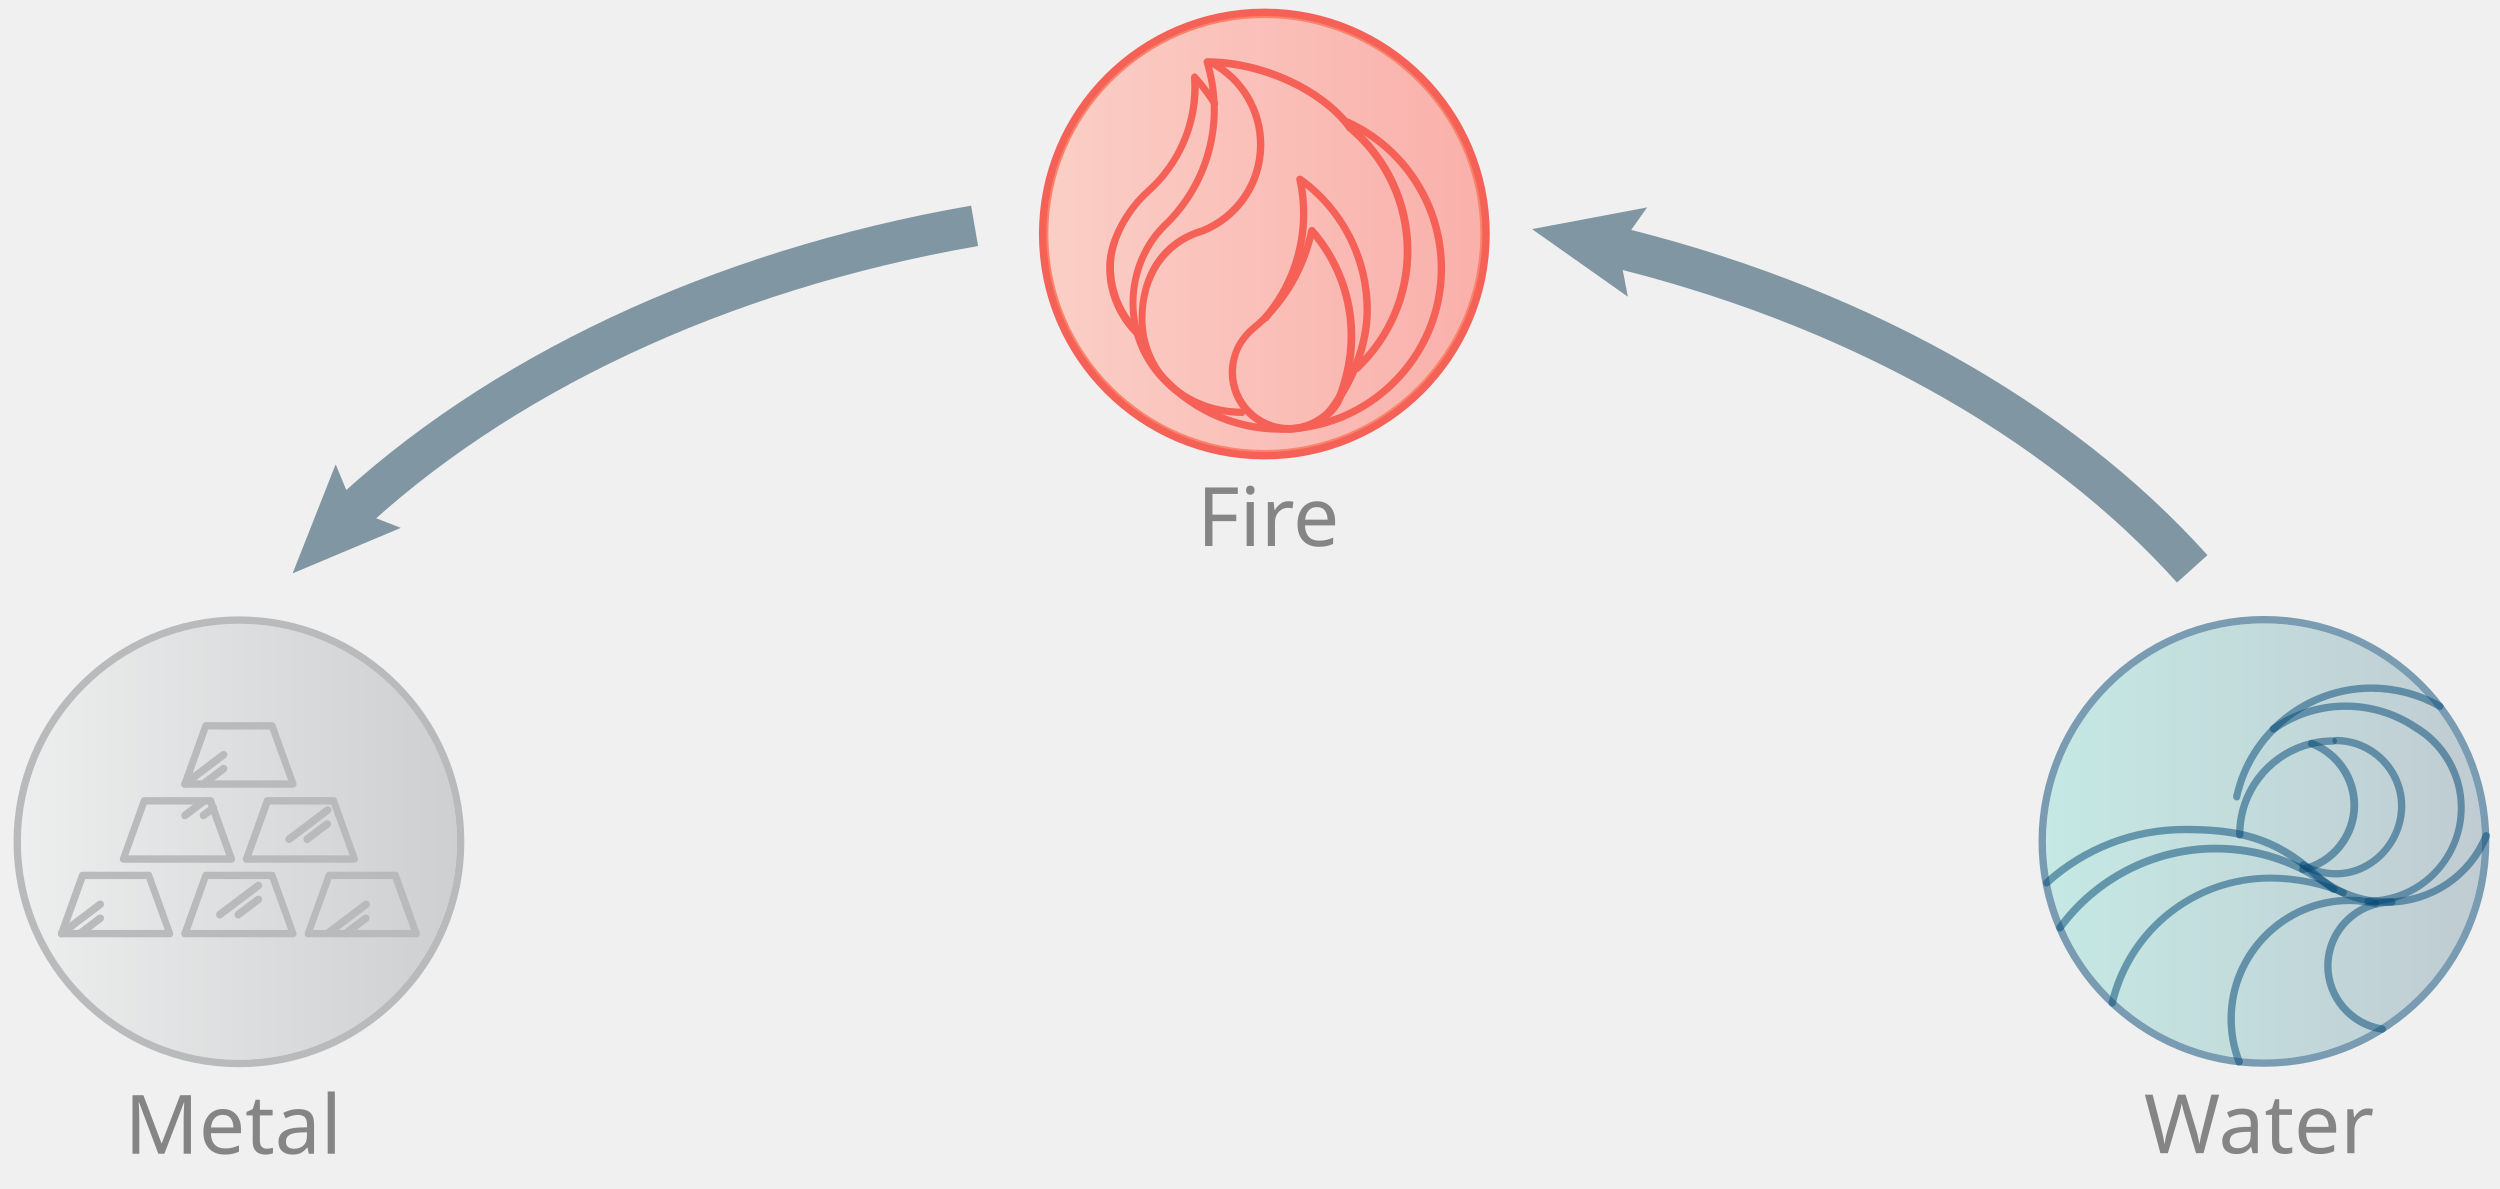
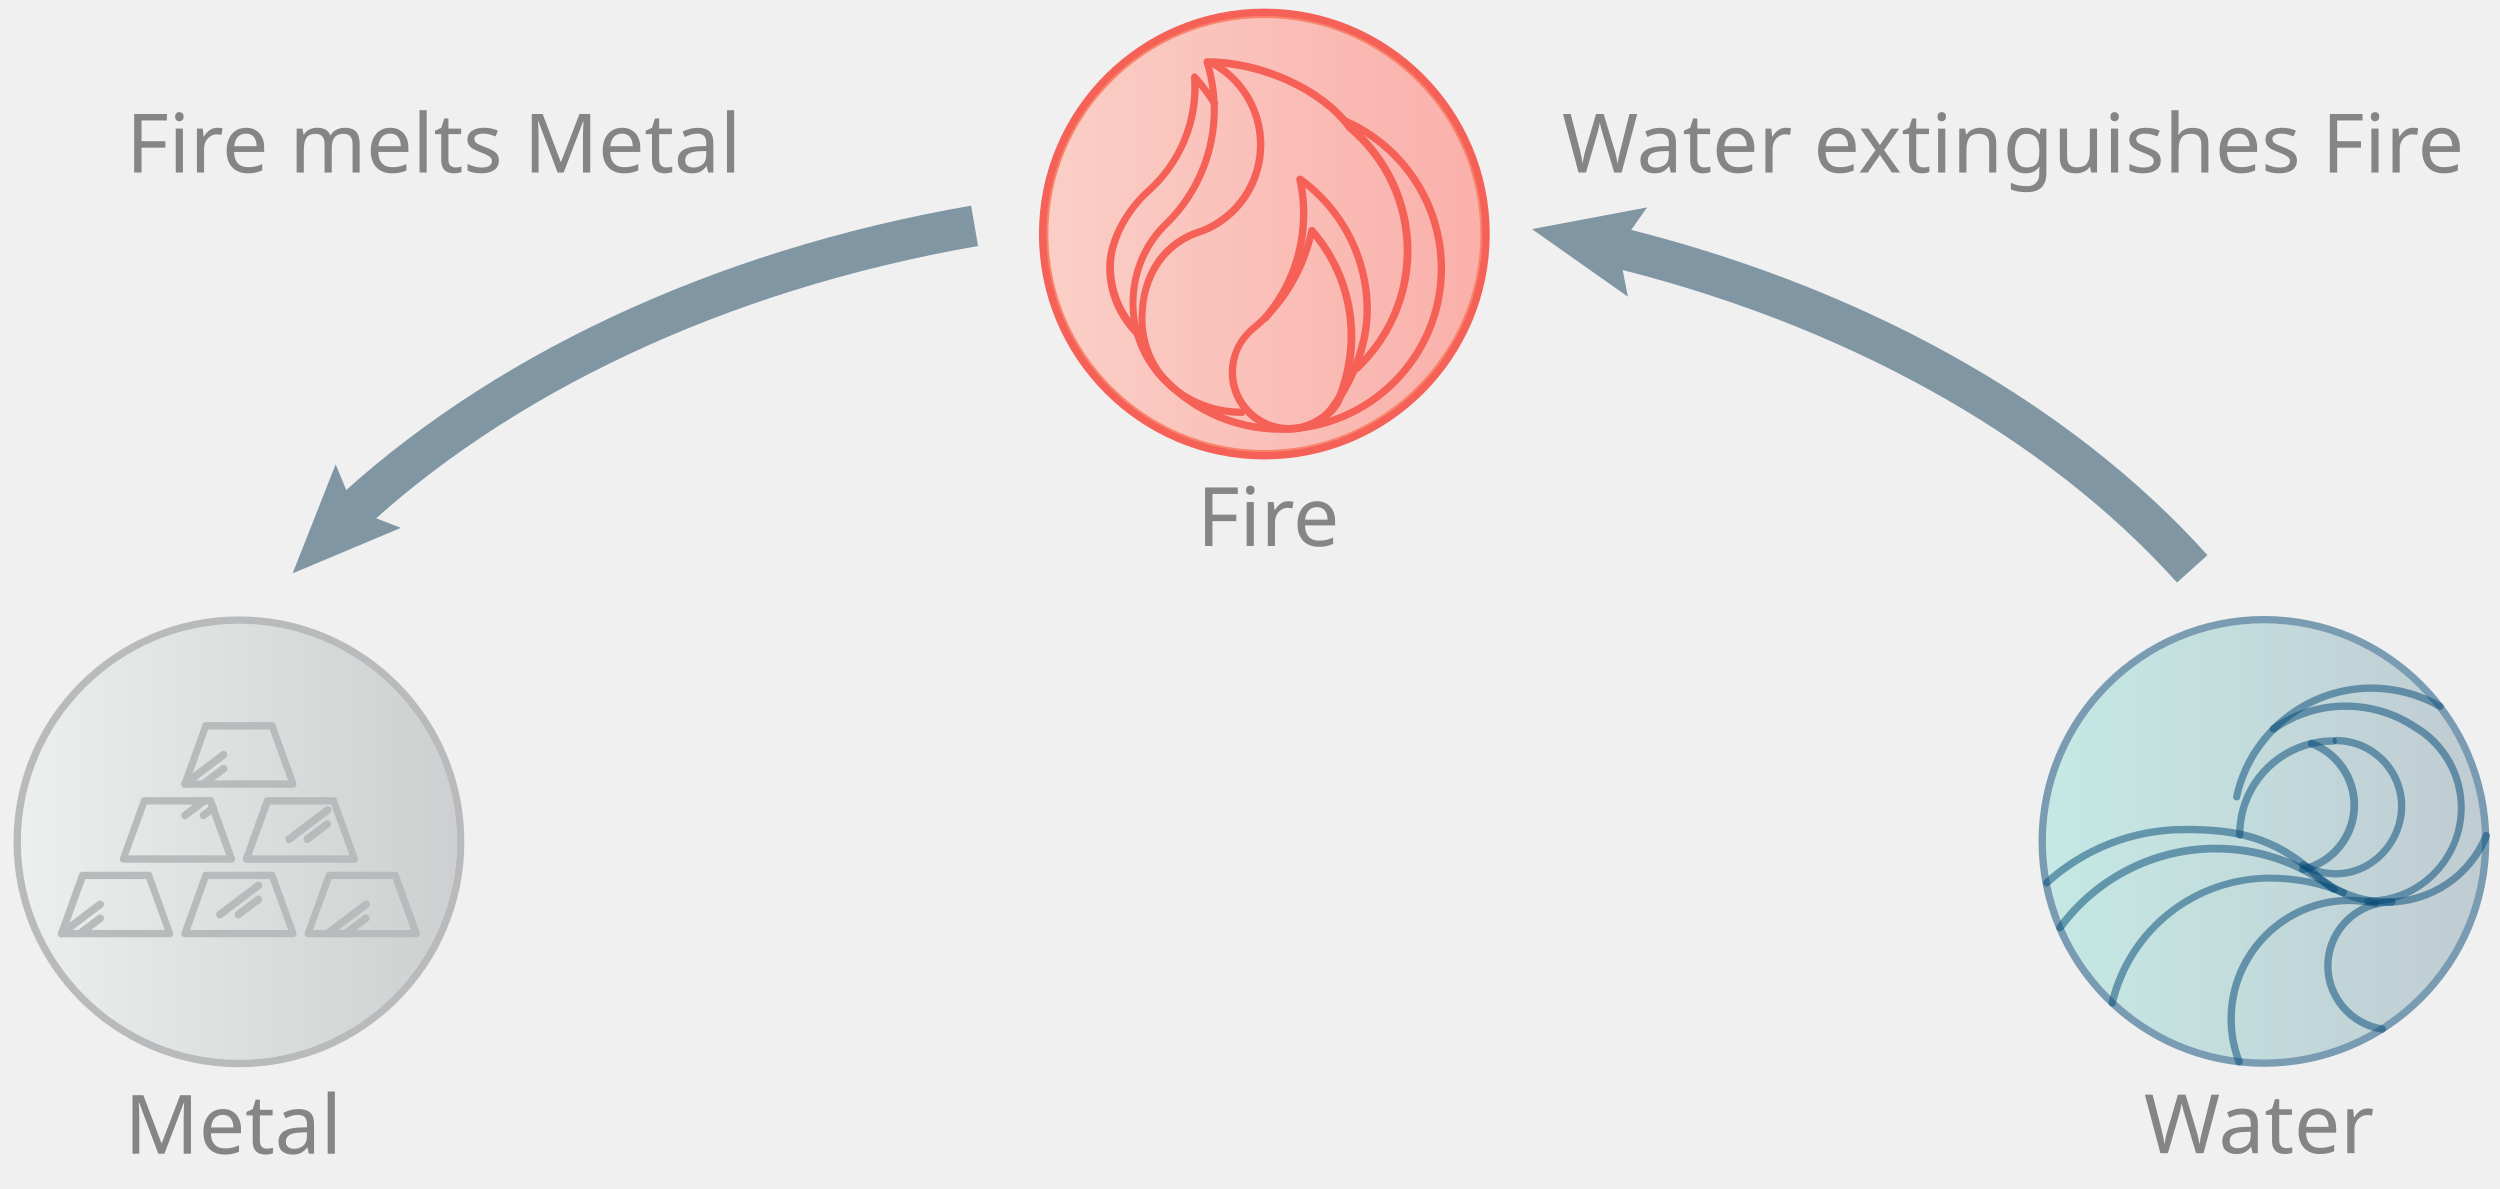
- <svg xmlns="http://www.w3.org/2000/svg" version="1.1" id="Layer_1" x="0px" y="0px" viewBox="0 0 610 290" enable-background="new 0 0 610 290" xml:space="preserve">
+ <svg xmlns="http://www.w3.org/2000/svg" version="1.1" id="Layer_1" x="0px" y="0px" viewBox="0 0 610 290" style="enable-background:new 0 0 610 290;" xml:space="preserve">
+   <style type="text/css">
+ 	.st0{fill:url(#SVGID_1_);}
+ 	.st1{fill:#B8BABC;}
+ 	.st2{fill:#858585;}
+ 	.st3{font-family:'AvantGarde-Book';}
+ 	.st4{font-size:20px;}
+ 	.st5{fill:#FFFFFF;stroke:#F9846B;stroke-miterlimit:10;}
+ 	.st6{opacity:0.5;fill:url(#SVGID_2_);stroke:#F9846B;stroke-miterlimit:10;enable-background:new    ;}
+ 	.st7{fill:#F56157;}
+ 	.st8{fill:none;stroke:#8096A3;stroke-width:10;stroke-miterlimit:10;}
+ 	.st9{fill:#8096A3;}
+ 	.st10{fill:#FFFFFF;}
+ 	.st11{opacity:0.5;fill:url(#SVGID_3_);enable-background:new    ;}
+ 	.st12{opacity:0.5;fill:#014776;enable-background:new    ;}
+ </style>
  <g>
    <g>
      <g>
-         <linearGradient id="SVGID_1_" gradientUnits="userSpaceOnUse" x1="5.106" y1="205.433" x2="111.5" y2="205.433">
+         <linearGradient id="SVGID_1_" gradientUnits="userSpaceOnUse" x1="5.1" y1="86.6" x2="111.5" y2="86.6" gradientTransform="matrix(1 0 0 -1 0 292)">
          <stop offset="0" style="stop-color:#EDEEEE" />
          <stop offset="1" style="stop-color:#CDCFD0" />
        </linearGradient>
-         <path fill="url(#SVGID_1_)" d="M58.3,152.2c-29.3,0-53.2,23.9-53.2,53.2c0,29.3,23.9,53.2,53.2,53.2s53.2-23.9,53.2-53.2     C111.5,176.1,87.6,152.2,58.3,152.2z" />
+         <path class="st0" d="M58.3,152.2c-29.3,0-53.2,23.9-53.2,53.2s23.9,53.2,53.2,53.2s53.2-23.9,53.2-53.2S87.6,152.2,58.3,152.2z" />
        <g>
-           <path fill="#B8BABC" d="M58.3,260.4c-30.3,0-55-24.7-55-55c0-30.3,24.7-55,55-55s55,24.7,55,55      C113.3,235.8,88.6,260.4,58.3,260.4z M58.3,152.2c-29.3,0-53.2,23.9-53.2,53.2c0,29.3,23.9,53.2,53.2,53.2s53.2-23.9,53.2-53.2      C111.5,176.1,87.6,152.2,58.3,152.2z" />
-           <path fill="#B8BABC" d="M71.5,192.2H45.1c-0.3,0-0.6-0.1-0.7-0.4c-0.2-0.2-0.2-0.5-0.1-0.8l5.1-14.2c0.1-0.4,0.5-0.6,0.8-0.6      h16.2c0.4,0,0.7,0.2,0.8,0.6l5.1,14.2c0.1,0.3,0.1,0.6-0.1,0.8C72.1,192.1,71.8,192.2,71.5,192.2z M46.4,190.4h23.9l-4.5-12.4      H50.8L46.4,190.4z" />
+           <path class="st1" d="M58.3,260.4c-30.3,0-55-24.7-55-55s24.7-55,55-55s55,24.7,55,55C113.3,235.8,88.6,260.4,58.3,260.4z       M58.3,152.2c-29.3,0-53.2,23.9-53.2,53.2s23.9,53.2,53.2,53.2s53.2-23.9,53.2-53.2S87.6,152.2,58.3,152.2z" />
+           <path class="st1" d="M71.5,192.2H45.1c-0.3,0-0.6-0.1-0.7-0.4c-0.2-0.2-0.2-0.5-0.1-0.8l5.1-14.2c0.1-0.4,0.5-0.6,0.8-0.6h16.2      c0.4,0,0.7,0.2,0.8,0.6l5.1,14.2c0.1,0.3,0.1,0.6-0.1,0.8C72.1,192.1,71.8,192.2,71.5,192.2z M46.4,190.4h23.9L65.8,178h-15      L46.4,190.4z" />
          <g>
-             <path fill="#B8BABC" d="M86.5,210.5H60.1c-0.3,0-0.6-0.1-0.7-0.4c-0.2-0.2-0.2-0.5-0.1-0.8l5.1-14.2c0.1-0.4,0.5-0.6,0.8-0.6       h16.2c0.4,0,0.7,0.2,0.8,0.6l5.1,14.2c0.1,0.3,0.1,0.6-0.1,0.8C87.1,210.3,86.8,210.5,86.5,210.5z M61.4,208.7h23.9l-4.5-12.4       H65.9L61.4,208.7z" />
-             <path fill="#B8BABC" d="M56.5,210.5H30.1c-0.3,0-0.6-0.1-0.7-0.4c-0.2-0.2-0.2-0.5-0.1-0.8l5.1-14.2c0.1-0.4,0.5-0.6,0.8-0.6       h16.2c0.4,0,0.7,0.2,0.8,0.6l5.1,14.2c0.1,0.3,0.1,0.6-0.1,0.8C57.1,210.3,56.8,210.5,56.5,210.5z M31.3,208.7h23.9l-4.5-12.4       H35.8L31.3,208.7z" />
+             <path class="st1" d="M86.5,210.5H60.1c-0.3,0-0.6-0.1-0.7-0.4c-0.2-0.2-0.2-0.5-0.1-0.8l5.1-14.2c0.1-0.4,0.5-0.6,0.8-0.6h16.2       c0.4,0,0.7,0.2,0.8,0.6l5.1,14.2c0.1,0.3,0.1,0.6-0.1,0.8C87.1,210.3,86.8,210.5,86.5,210.5z M61.4,208.7h23.9l-4.5-12.4H65.9       L61.4,208.7z" />
+             <path class="st1" d="M56.5,210.5H30.1c-0.3,0-0.6-0.1-0.7-0.4c-0.2-0.2-0.2-0.5-0.1-0.8l5.1-14.2c0.1-0.4,0.5-0.6,0.8-0.6h16.2       c0.4,0,0.7,0.2,0.8,0.6l5.1,14.2c0.1,0.3,0.1,0.6-0.1,0.8C57.1,210.3,56.8,210.5,56.5,210.5z M31.3,208.7h23.9l-4.5-12.4H35.8       L31.3,208.7z" />
          </g>
          <g>
-             <path fill="#B8BABC" d="M101.6,228.7H75.2c-0.3,0-0.6-0.1-0.7-0.4c-0.2-0.2-0.2-0.5-0.1-0.8l5.1-14.2c0.1-0.4,0.5-0.6,0.8-0.6       h16.2c0.4,0,0.7,0.2,0.8,0.6l5.1,14.2c0.1,0.3,0.1,0.6-0.1,0.8C102.2,228.6,101.9,228.7,101.6,228.7z M76.4,226.9h23.9       l-4.5-12.4H80.9L76.4,226.9z" />
-             <path fill="#B8BABC" d="M71.5,228.7H45.1c-0.3,0-0.6-0.1-0.7-0.4c-0.2-0.2-0.2-0.5-0.1-0.8l5.1-14.2c0.1-0.4,0.5-0.6,0.8-0.6       h16.2c0.4,0,0.7,0.2,0.8,0.6l5.1,14.2c0.1,0.3,0.1,0.6-0.1,0.8C72.1,228.6,71.8,228.7,71.5,228.7z M46.4,226.9h23.9l-4.5-12.4       H50.8L46.4,226.9z" />
-             <path fill="#B8BABC" d="M41.5,228.7H15c-0.3,0-0.6-0.1-0.7-0.4c-0.2-0.2-0.2-0.5-0.1-0.8l5.1-14.2c0.1-0.4,0.5-0.6,0.8-0.6       h16.2c0.4,0,0.7,0.2,0.8,0.6l5.1,14.2c0.1,0.3,0.1,0.6-0.1,0.8C42,228.6,41.7,228.7,41.5,228.7z M16.3,226.9h23.9l-4.5-12.4       H20.8L16.3,226.9z" />
+             <path class="st1" d="M101.6,228.7H75.2c-0.3,0-0.6-0.1-0.7-0.4c-0.2-0.2-0.2-0.5-0.1-0.8l5.1-14.2c0.1-0.4,0.5-0.6,0.8-0.6       h16.2c0.4,0,0.7,0.2,0.8,0.6l5.1,14.2c0.1,0.3,0.1,0.6-0.1,0.8C102.2,228.6,101.9,228.7,101.6,228.7z M76.4,226.9h23.9       l-4.5-12.4H80.9L76.4,226.9z" />
+             <path class="st1" d="M71.5,228.7H45.1c-0.3,0-0.6-0.1-0.7-0.4c-0.2-0.2-0.2-0.5-0.1-0.8l5.1-14.2c0.1-0.4,0.5-0.6,0.8-0.6h16.2       c0.4,0,0.7,0.2,0.8,0.6l5.1,14.2c0.1,0.3,0.1,0.6-0.1,0.8C72.1,228.6,71.8,228.7,71.5,228.7z M46.4,226.9h23.9l-4.5-12.4h-15       L46.4,226.9z" />
+             <path class="st1" d="M41.5,228.7H15c-0.3,0-0.6-0.1-0.7-0.4c-0.2-0.2-0.2-0.5-0.1-0.8l5.1-14.2c0.1-0.4,0.5-0.6,0.8-0.6h16.2       c0.4,0,0.7,0.2,0.8,0.6l5.1,14.2c0.1,0.3,0.1,0.6-0.1,0.8C42,228.6,41.7,228.7,41.5,228.7z M16.3,226.9h23.9l-4.5-12.4H20.8       L16.3,226.9z" />
          </g>
        </g>
-         <path fill="#B8BABC" d="M45.1,192.2c-0.3,0-0.5-0.1-0.7-0.4c-0.3-0.4-0.2-1,0.2-1.3l9.4-7.1c0.4-0.3,1-0.2,1.3,0.2     c0.3,0.4,0.2,1-0.2,1.3l-9.4,7.1C45.5,192.2,45.3,192.2,45.1,192.2z" />
-         <path fill="#B8BABC" d="M49.6,192.2c-0.3,0-0.5-0.1-0.7-0.4c-0.3-0.4-0.2-1,0.2-1.3l4.9-3.7c0.4-0.3,1-0.2,1.3,0.2     c0.3,0.4,0.2,1-0.2,1.3l-4.9,3.7C49.9,192.2,49.8,192.2,49.6,192.2z" />
-         <path fill="#B8BABC" d="M45.1,199.9c-0.3,0-0.5-0.1-0.7-0.4c-0.3-0.4-0.2-1,0.2-1.3l4.6-3.5c0.4-0.3,1-0.2,1.3,0.2     c0.3,0.4,0.2,1-0.2,1.3l-4.6,3.5C45.5,199.8,45.3,199.9,45.1,199.9z" />
-         <path fill="#B8BABC" d="M49.6,199.9c-0.3,0-0.5-0.1-0.7-0.4c-0.3-0.4-0.2-1,0.2-1.3l2.4-1.8c0.4-0.3,1-0.2,1.3,0.2     c0.3,0.4,0.2,1-0.2,1.3l-2.4,1.8C49.9,199.8,49.8,199.9,49.6,199.9z" />
-         <path fill="#B8BABC" d="M15,228.7c-0.3,0-0.5-0.1-0.7-0.4c-0.3-0.4-0.2-1,0.2-1.3l9.4-7.1c0.4-0.3,1-0.2,1.3,0.2     c0.3,0.4,0.2,1-0.2,1.3l-9.4,7.1C15.4,228.7,15.2,228.7,15,228.7z" />
-         <path fill="#B8BABC" d="M19.5,228.7c-0.3,0-0.5-0.1-0.7-0.4c-0.3-0.4-0.2-1,0.2-1.3l4.9-3.7c0.4-0.3,1-0.2,1.3,0.2     c0.3,0.4,0.2,1-0.2,1.3l-4.9,3.7C19.9,228.7,19.7,228.7,19.5,228.7z" />
-         <path fill="#B8BABC" d="M70.5,205.7c-0.3,0-0.5-0.1-0.7-0.4c-0.3-0.4-0.2-1,0.2-1.3l9.4-7.1c0.4-0.3,1-0.2,1.3,0.2     c0.3,0.4,0.2,1-0.2,1.3l-9.4,7.1C70.8,205.7,70.6,205.7,70.5,205.7z" />
-         <path fill="#B8BABC" d="M74.9,205.7c-0.3,0-0.5-0.1-0.7-0.4c-0.3-0.4-0.2-1,0.2-1.3l4.9-3.7c0.4-0.3,1-0.2,1.3,0.2     c0.3,0.4,0.2,1-0.2,1.3l-4.9,3.7C75.3,205.7,75.1,205.7,74.9,205.7z" />
-         <path fill="#B8BABC" d="M53.6,224.1c-0.3,0-0.5-0.1-0.7-0.4c-0.3-0.4-0.2-1,0.2-1.3l9.4-7.1c0.4-0.3,1-0.2,1.3,0.2     c0.3,0.4,0.2,1-0.2,1.3l-9.4,7.1C54,224.1,53.8,224.1,53.6,224.1z" />
-         <path fill="#B8BABC" d="M58.1,224.1c-0.3,0-0.5-0.1-0.7-0.4c-0.3-0.4-0.2-1,0.2-1.3l4.9-3.7c0.4-0.3,1-0.2,1.3,0.2     c0.3,0.4,0.2,1-0.2,1.3l-4.9,3.7C58.5,224.1,58.3,224.1,58.1,224.1z" />
-         <path fill="#B8BABC" d="M79.9,228.7c-0.3,0-0.5-0.1-0.7-0.4c-0.3-0.4-0.2-1,0.2-1.3l9.4-7.1c0.4-0.3,1-0.2,1.3,0.2     c0.3,0.4,0.2,1-0.2,1.3l-9.4,7.1C80.2,228.7,80,228.7,79.9,228.7z" />
-         <path fill="#B8BABC" d="M84.3,228.7c-0.3,0-0.5-0.1-0.7-0.4c-0.3-0.4-0.2-1,0.2-1.3l4.9-3.7c0.4-0.3,1-0.2,1.3,0.2     c0.3,0.4,0.2,1-0.2,1.3l-4.9,3.7C84.7,228.7,84.5,228.7,84.3,228.7z" />
+         <path class="st1" d="M45.1,192.2c-0.3,0-0.5-0.1-0.7-0.4c-0.3-0.4-0.2-1,0.2-1.3l9.4-7.1c0.4-0.3,1-0.2,1.3,0.2s0.2,1-0.2,1.3     l-9.4,7.1C45.5,192.2,45.3,192.2,45.1,192.2z" />
+         <path class="st1" d="M49.6,192.2c-0.3,0-0.5-0.1-0.7-0.4c-0.3-0.4-0.2-1,0.2-1.3l4.9-3.7c0.4-0.3,1-0.2,1.3,0.2s0.2,1-0.2,1.3     l-4.9,3.7C49.9,192.2,49.8,192.2,49.6,192.2z" />
+         <path class="st1" d="M45.1,199.9c-0.3,0-0.5-0.1-0.7-0.4c-0.3-0.4-0.2-1,0.2-1.3l4.6-3.5c0.4-0.3,1-0.2,1.3,0.2s0.2,1-0.2,1.3     l-4.6,3.5C45.5,199.8,45.3,199.9,45.1,199.9z" />
+         <path class="st1" d="M49.6,199.9c-0.3,0-0.5-0.1-0.7-0.4c-0.3-0.4-0.2-1,0.2-1.3l2.4-1.8c0.4-0.3,1-0.2,1.3,0.2s0.2,1-0.2,1.3     l-2.4,1.8C49.9,199.8,49.8,199.9,49.6,199.9z" />
+         <path class="st1" d="M15,228.7c-0.3,0-0.5-0.1-0.7-0.4c-0.3-0.4-0.2-1,0.2-1.3l9.4-7.1c0.4-0.3,1-0.2,1.3,0.2s0.2,1-0.2,1.3     l-9.4,7.1C15.4,228.7,15.2,228.7,15,228.7z" />
+         <path class="st1" d="M19.5,228.7c-0.3,0-0.5-0.1-0.7-0.4c-0.3-0.4-0.2-1,0.2-1.3l4.9-3.7c0.4-0.3,1-0.2,1.3,0.2s0.2,1-0.2,1.3     l-4.9,3.7C19.9,228.7,19.7,228.7,19.5,228.7z" />
+         <path class="st1" d="M70.5,205.7c-0.3,0-0.5-0.1-0.7-0.4c-0.3-0.4-0.2-1,0.2-1.3l9.4-7.1c0.4-0.3,1-0.2,1.3,0.2s0.2,1-0.2,1.3     l-9.4,7.1C70.8,205.7,70.6,205.7,70.5,205.7z" />
+         <path class="st1" d="M74.9,205.7c-0.3,0-0.5-0.1-0.7-0.4c-0.3-0.4-0.2-1,0.2-1.3l4.9-3.7c0.4-0.3,1-0.2,1.3,0.2s0.2,1-0.2,1.3     l-4.9,3.7C75.3,205.7,75.1,205.7,74.9,205.7z" />
+         <path class="st1" d="M53.6,224.1c-0.3,0-0.5-0.1-0.7-0.4c-0.3-0.4-0.2-1,0.2-1.3l9.4-7.1c0.4-0.3,1-0.2,1.3,0.2s0.2,1-0.2,1.3     l-9.4,7.1C54,224.1,53.8,224.1,53.6,224.1z" />
+         <path class="st1" d="M58.1,224.1c-0.3,0-0.5-0.1-0.7-0.4c-0.3-0.4-0.2-1,0.2-1.3l4.9-3.7c0.4-0.3,1-0.2,1.3,0.2s0.2,1-0.2,1.3     l-4.9,3.7C58.5,224.1,58.3,224.1,58.1,224.1z" />
+         <path class="st1" d="M79.9,228.7c-0.3,0-0.5-0.1-0.7-0.4c-0.3-0.4-0.2-1,0.2-1.3l9.4-7.1c0.4-0.3,1-0.2,1.3,0.2s0.2,1-0.2,1.3     l-9.4,7.1C80.2,228.7,80,228.7,79.9,228.7z" />
+         <path class="st1" d="M84.3,228.7c-0.3,0-0.5-0.1-0.7-0.4c-0.3-0.4-0.2-1,0.2-1.3l4.9-3.7c0.4-0.3,1-0.2,1.3,0.2s0.2,1-0.2,1.3     l-4.9,3.7C84.7,228.7,84.5,228.7,84.3,228.7z" />
      </g>
      <g>
-         <text transform="matrix(1 0 0 1 30.3932 281.5157)" fill="#858585" font-family="'AvantGarde-Book'" font-size="20px">Metal</text>
+         <text transform="matrix(1 0 0 1 30.3932 281.5157)" class="st2 st3 st4">Metal</text>
      </g>
    </g>
    <g>
      <g>
-         <path fill="#FFFFFF" stroke="#F9846B" stroke-miterlimit="10" d="M308.5,3.9c-29.3,0-53.2,23.9-53.2,53.2s23.9,53.2,53.2,53.2     c29.3,0,53.2-23.9,53.2-53.2S337.8,3.9,308.5,3.9z" />
-         <linearGradient id="SVGID_2_" gradientUnits="userSpaceOnUse" x1="255.265" y1="57.136" x2="361.659" y2="57.136">
+         <path class="st5" d="M308.5,3.9c-29.3,0-53.2,23.9-53.2,53.2s23.9,53.2,53.2,53.2s53.2-23.9,53.2-53.2S337.8,3.9,308.5,3.9z" />
+         <linearGradient id="SVGID_2_" gradientUnits="userSpaceOnUse" x1="255.3" y1="234.9" x2="361.7" y2="234.9" gradientTransform="matrix(1 0 0 -1 0 292)">
          <stop offset="0" style="stop-color:#F59F8E" />
          <stop offset="1" style="stop-color:#F56157" />
        </linearGradient>
-         <path opacity="0.5" fill="url(#SVGID_2_)" stroke="#F9846B" stroke-miterlimit="10" d="M308.5,3.9c-29.3,0-53.2,23.9-53.2,53.2     s23.9,53.2,53.2,53.2c29.3,0,53.2-23.9,53.2-53.2S337.8,3.9,308.5,3.9z" />
-         <path fill="#F56157" d="M308.5,112.1c-30.3,0-55-24.7-55-55s24.7-55,55-55c30.3,0,55,24.7,55,55S338.8,112.1,308.5,112.1z      M308.5,3.9c-29.3,0-53.2,23.9-53.2,53.2s23.9,53.2,53.2,53.2c29.3,0,53.2-23.9,53.2-53.2S337.8,3.9,308.5,3.9z" />
-         <path fill="#F56157" d="M286.7,95.9c-0.2,0-0.4-0.1-0.6-0.2c-5.3-4.5-8.3-11-8.3-17.9c0-11.2,5.7-19.5,15.3-22.3     c8.3-3.4,13.6-11.3,13.6-20.2c0-8.1-4.4-15.4-11.5-19.2c-0.4-0.2-0.6-0.8-0.4-1.2c0.2-0.4,0.8-0.6,1.2-0.4     c7.7,4.1,12.5,12.1,12.5,20.8c0,9.7-5.8,18.3-14.8,21.9c0,0-0.1,0-0.1,0c-8.8,2.6-14.1,10.3-14.1,20.6c0,6.4,2.8,12.4,7.6,16.6     c0.4,0.3,0.4,0.9,0.1,1.3C287.2,95.8,287,95.9,286.7,95.9z" />
-         <path fill="#F56157" d="M277.5,82.3c-0.2,0-0.5-0.1-0.6-0.3c-4.5-4.5-7-10.4-7-16.8c0-7.3,5-15,9.6-19.1     c7.8-6.9,11.8-16.8,11.1-27.2c0-0.4,0.2-0.7,0.5-0.9c0.4-0.2,0.8-0.1,1,0.2c1.9,2.1,3.5,4.3,5,6.6c0.3,0.4,0.1,1-0.3,1.2     c-0.4,0.3-1,0.1-1.2-0.3c-0.9-1.5-2-3-3.1-4.4c-0.1,9.9-4.3,19.3-11.8,26c-4.3,3.8-8.9,10.9-8.9,17.7c0,5.9,2.3,11.4,6.5,15.5     c0.4,0.3,0.4,0.9,0,1.3C278,82.2,277.8,82.3,277.5,82.3z" />
-         <path fill="#F56157" d="M323.9,101.9c-0.2,0-0.4-0.1-0.6-0.2c-0.4-0.3-0.4-0.9-0.1-1.3c6-7.4,9.5-16.7,9.5-24.8     c0-11.6-5.3-22.6-14.2-29.8c0.3,2.1,0.5,4.2,0.5,6.3c0,9.5-3.4,18.7-9.5,26c-0.3,0.4-0.9,0.4-1.3,0.1c-0.4-0.3-0.4-0.9-0.1-1.3     c5.9-6.9,9.1-15.7,9.1-24.8c0-2.8-0.3-5.5-0.9-8.2c-0.1-0.4,0.1-0.7,0.4-0.9c0.3-0.2,0.7-0.2,1,0c10.5,7.5,16.8,19.7,16.8,32.7     c0,8.7-3.6,18.1-9.9,26C324.4,101.8,324.1,101.9,323.9,101.9z" />
-         <path fill="#F56157" d="M312.5,105.6c-12,0-23.2-5.3-30.9-14.5c-0.3-0.4-0.3-1,0.1-1.3c0.4-0.3,1-0.3,1.3,0.1     c7.3,8.8,18.1,13.9,29.5,13.9c21.1,0,38.3-17.2,38.3-38.3c0-14.9-8.8-28.6-22.4-34.9c-0.5-0.2-0.7-0.7-0.4-1.2     c0.2-0.5,0.7-0.7,1.2-0.4c14.2,6.5,23.4,20.8,23.4,36.5C352.6,87.6,334.6,105.6,312.5,105.6z" />
+         <path class="st6" d="M308.5,3.9c-29.3,0-53.2,23.9-53.2,53.2s23.9,53.2,53.2,53.2s53.2-23.9,53.2-53.2S337.8,3.9,308.5,3.9z" />
+         <path class="st7" d="M308.5,112.1c-30.3,0-55-24.7-55-55s24.7-55,55-55s55,24.7,55,55S338.8,112.1,308.5,112.1z M308.5,3.9     c-29.3,0-53.2,23.9-53.2,53.2s23.9,53.2,53.2,53.2s53.2-23.9,53.2-53.2S337.8,3.9,308.5,3.9z" />
+         <path class="st7" d="M286.7,95.9c-0.2,0-0.4-0.1-0.6-0.2c-5.3-4.5-8.3-11-8.3-17.9c0-11.2,5.7-19.5,15.3-22.3     c8.3-3.4,13.6-11.3,13.6-20.2c0-8.1-4.4-15.4-11.5-19.2c-0.4-0.2-0.6-0.8-0.4-1.2s0.8-0.6,1.2-0.4c7.7,4.1,12.5,12.1,12.5,20.8     c0,9.7-5.8,18.3-14.8,21.9h-0.1c-8.8,2.6-14.1,10.3-14.1,20.6c0,6.4,2.8,12.4,7.6,16.6c0.4,0.3,0.4,0.9,0.1,1.3     C287.2,95.8,287,95.9,286.7,95.9z" />
+         <path class="st7" d="M277.5,82.3c-0.2,0-0.5-0.1-0.6-0.3c-4.5-4.5-7-10.4-7-16.8c0-7.3,5-15,9.6-19.1     c7.8-6.9,11.8-16.8,11.1-27.2c0-0.4,0.2-0.7,0.5-0.9c0.4-0.2,0.8-0.1,1,0.2c1.9,2.1,3.5,4.3,5,6.6c0.3,0.4,0.1,1-0.3,1.2     c-0.4,0.3-1,0.1-1.2-0.3c-0.9-1.5-2-3-3.1-4.4c-0.1,9.9-4.3,19.3-11.8,26c-4.3,3.8-8.9,10.9-8.9,17.7c0,5.9,2.3,11.4,6.5,15.5     c0.4,0.3,0.4,0.9,0,1.3C278,82.2,277.8,82.3,277.5,82.3z" />
+         <path class="st7" d="M323.9,101.9c-0.2,0-0.4-0.1-0.6-0.2c-0.4-0.3-0.4-0.9-0.1-1.3c6-7.4,9.5-16.7,9.5-24.8     c0-11.6-5.3-22.6-14.2-29.8c0.3,2.1,0.5,4.2,0.5,6.3c0,9.5-3.4,18.7-9.5,26c-0.3,0.4-0.9,0.4-1.3,0.1s-0.4-0.9-0.1-1.3     c5.9-6.9,9.1-15.7,9.1-24.8c0-2.8-0.3-5.5-0.9-8.2c-0.1-0.4,0.1-0.7,0.4-0.9s0.7-0.2,1,0c10.5,7.5,16.8,19.7,16.8,32.7     c0,8.7-3.6,18.1-9.9,26C324.4,101.8,324.1,101.9,323.9,101.9z" />
+         <path class="st7" d="M312.5,105.6c-12,0-23.2-5.3-30.9-14.5c-0.3-0.4-0.3-1,0.1-1.3s1-0.3,1.3,0.1c7.3,8.8,18.1,13.9,29.5,13.9     c21.1,0,38.3-17.2,38.3-38.3c0-14.9-8.8-28.6-22.4-34.9c-0.5-0.2-0.7-0.7-0.4-1.2c0.2-0.5,0.7-0.7,1.2-0.4     c14.2,6.5,23.4,20.8,23.4,36.5C352.6,87.6,334.6,105.6,312.5,105.6z" />
        <g>
-           <path fill="#F56157" d="M314.5,105.6c-8.1,0-14.7-6.6-14.7-14.7c0-2.7,0.8-5.4,2.2-7.7c0.9-1.4,2-2.7,3.2-3.7      c6.9-5.5,12.1-14.2,14-23.4c0.1-0.3,0.3-0.6,0.7-0.7c0.3-0.1,0.7,0,0.9,0.3c6.4,7.3,9.9,16.7,9.9,26.4c0,4-0.6,8-1.8,11.9      c0,0.1-0.8,2.8-1.6,4.4l0,0c-0.4,0.8-1.1,1.8-1.8,2.5C322.6,103.8,318.6,105.6,314.5,105.6z M320.5,58.2      c-2.2,8.9-7.4,17.2-14.2,22.6c-1.1,0.9-2,2-2.8,3.2c-1.3,2-1.9,4.4-1.9,6.8c0,7.1,5.8,12.9,12.9,12.9c3.6,0,7.1-1.6,9.6-4.3      c0.5-0.6,1.2-1.5,1.5-2.1l0,0c0.8-1.4,1.5-4,1.5-4c1.1-3.7,1.7-7.5,1.7-11.4C328.8,73.3,325.9,65,320.5,58.2z" />
+           <path class="st7" d="M314.5,105.6c-8.1,0-14.7-6.6-14.7-14.7c0-2.7,0.8-5.4,2.2-7.7c0.9-1.4,2-2.7,3.2-3.7      c6.9-5.5,12.1-14.2,14-23.4c0.1-0.3,0.3-0.6,0.7-0.7c0.3-0.1,0.7,0,0.9,0.3c6.4,7.3,9.9,16.7,9.9,26.4c0,4-0.6,8-1.8,11.9      c0,0.1-0.8,2.8-1.6,4.4l0,0c-0.4,0.8-1.1,1.8-1.8,2.5C322.6,103.8,318.6,105.6,314.5,105.6z M320.5,58.2      c-2.2,8.9-7.4,17.2-14.2,22.6c-1.1,0.9-2,2-2.8,3.2c-1.3,2-1.9,4.4-1.9,6.8c0,7.1,5.8,12.9,12.9,12.9c3.6,0,7.1-1.6,9.6-4.3      c0.5-0.6,1.2-1.5,1.5-2.1l0,0c0.8-1.4,1.5-4,1.5-4c1.1-3.7,1.7-7.5,1.7-11.4C328.8,73.3,325.9,65,320.5,58.2z" />
        </g>
-         <path fill="#F56157" d="M303.1,101.5c-7.6,0-14.9-3.2-20.1-8.7c-4.8-5.1-7.4-11.8-7.4-18.8c0-7.9,3.2-15.3,8.8-20.4     c9.9-10.1,13.5-24.7,9.3-38.2c-0.1-0.3,0-0.6,0.1-0.8c0.2-0.2,0.4-0.4,0.7-0.4c13.5,0,28.4,6.8,35.4,16.1     c9.2,7.7,14.5,18.9,14.5,30.9c0,11.1-4.7,21.8-12.8,29.4c-0.4,0.3-0.9,0.3-1.3,0c-0.3-0.4-0.3-0.9,0-1.3     c7.8-7.2,12.2-17.4,12.2-28c0-11.5-5.1-22.3-13.9-29.6c-0.1,0-0.1-0.1-0.1-0.2c-6.5-8.7-20.2-15-32.8-15.4     c3.8,13.8,0,28.5-10.1,38.7c0,0-0.1,0.1-0.1,0.1c-5.2,4.8-8.2,11.7-8.2,19.1c0,6.5,2.5,12.8,6.9,17.6c4.9,5.2,11.6,8.1,18.7,8.1     c0.5,0,0.9,0.4,0.9,0.9S303.6,101.5,303.1,101.5z" />
+         <path class="st7" d="M303.1,101.5c-7.6,0-14.9-3.2-20.1-8.7c-4.8-5.1-7.4-11.8-7.4-18.8c0-7.9,3.2-15.3,8.8-20.4     c9.9-10.1,13.5-24.7,9.3-38.2c-0.1-0.3,0-0.6,0.1-0.8c0.2-0.2,0.4-0.4,0.7-0.4c13.5,0,28.4,6.8,35.4,16.1     c9.2,7.7,14.5,18.9,14.5,30.9c0,11.1-4.7,21.8-12.8,29.4c-0.4,0.3-0.9,0.3-1.3,0c-0.3-0.4-0.3-0.9,0-1.3     c7.8-7.2,12.2-17.4,12.2-28c0-11.5-5.1-22.3-13.9-29.6c-0.1,0-0.1-0.1-0.1-0.2c-6.5-8.7-20.2-15-32.8-15.4     c3.8,13.8,0,28.5-10.1,38.7l-0.1,0.1c-5.2,4.8-8.2,11.7-8.2,19.1c0,6.5,2.5,12.8,6.9,17.6c4.9,5.2,11.6,8.1,18.7,8.1     c0.5,0,0.9,0.4,0.9,0.9S303.6,101.5,303.1,101.5z" />
      </g>
      <g>
-         <text transform="matrix(1 0 0 1 292.102 133.2184)" fill="#858585" font-family="'AvantGarde-Book'" font-size="20px">Fire</text>
+         <text transform="matrix(1 0 0 1 292.102 133.2184)" class="st2 st3 st4">Fire</text>
      </g>
    </g>
    <g>
      <g>
-         <path fill="none" stroke="#8096A3" stroke-width="10" stroke-miterlimit="10" d="M237.8,55.1C175,66,120.9,91.9,83.8,127" />
+         <path class="st8" d="M237.8,55.1C175,66,120.9,91.9,83.8,127" />
        <g>
-           <polygon fill="#8096A3" points="81.9,113.3 86.5,124.4 97.8,128.8 71.4,139.9     " />
+           <polygon class="st9" points="81.9,113.3 86.5,124.4 97.8,128.8 71.4,139.9     " />
        </g>
      </g>
    </g>
    <g>
      <g>
-         <path fill="none" stroke="#8096A3" stroke-width="10" stroke-miterlimit="10" d="M534.9,138.8c-33-36.7-83.6-65-143.6-79.2" />
+         <path class="st8" d="M534.9,138.8c-33-36.7-83.6-65-143.6-79.2" />
        <g>
-           <polygon fill="#8096A3" points="401.9,50.6 394.9,60.5 397.2,72.4 373.8,55.9     " />
+           <polygon class="st9" points="401.9,50.6 394.9,60.5 397.2,72.4 373.8,55.9     " />
        </g>
      </g>
    </g>
    <g>
      <g>
-         <path fill="#FFFFFF" d="M552.4,152.1c-29.3,0-53.2,23.9-53.2,53.2s23.9,53.2,53.2,53.2c29.3,0,53.2-23.9,53.2-53.2     S581.8,152.1,552.4,152.1z" />
-         <linearGradient id="SVGID_3_" gradientUnits="userSpaceOnUse" x1="499.249" y1="205.303" x2="605.642" y2="205.303">
+         <path class="st10" d="M552.4,152.1c-29.3,0-53.2,23.9-53.2,53.2s23.9,53.2,53.2,53.2s53.2-23.9,53.2-53.2     S581.8,152.1,552.4,152.1z" />
+         <linearGradient id="SVGID_3_" gradientUnits="userSpaceOnUse" x1="499.2" y1="86.7" x2="605.6" y2="86.7" gradientTransform="matrix(1 0 0 -1 0 292)">
          <stop offset="0" style="stop-color:#8BD3CA" />
          <stop offset="1" style="stop-color:#8199A6" />
        </linearGradient>
-         <path opacity="0.5" fill="url(#SVGID_3_)" d="M552.4,152.1c-29.3,0-53.2,23.9-53.2,53.2s23.9,53.2,53.2,53.2     c29.3,0,53.2-23.9,53.2-53.2S581.8,152.1,552.4,152.1z" />
-         <path opacity="0.5" fill="#014776" d="M577.8,220.8c-0.5,0-0.9-0.4-0.9-0.9s0.4-0.9,0.9-0.9c12.1,0,21.9-9.8,21.9-21.9     c0-7.7-4.2-15-10.9-18.9c-4.9-3.3-10.6-5-16.5-5c-6.1,0-12,1.9-17,5.4c-0.4,0.3-1,0.2-1.3-0.2c-0.3-0.4-0.2-1,0.2-1.3     c5.3-3.7,11.6-5.7,18.1-5.7c6.2,0,12.3,1.8,17.4,5.2c7.2,4.2,11.7,12,11.7,20.4C601.4,210.1,590.8,220.8,577.8,220.8z" />
+         <path class="st11" d="M552.4,152.1c-29.3,0-53.2,23.9-53.2,53.2s23.9,53.2,53.2,53.2s53.2-23.9,53.2-53.2     S581.8,152.1,552.4,152.1z" />
+         <path class="st12" d="M577.8,220.8c-0.5,0-0.9-0.4-0.9-0.9s0.4-0.9,0.9-0.9c12.1,0,21.9-9.8,21.9-21.9c0-7.7-4.2-15-10.9-18.9     c-4.9-3.3-10.6-5-16.5-5c-6.1,0-12,1.9-17,5.4c-0.4,0.3-1,0.2-1.3-0.2s-0.2-1,0.2-1.3c5.3-3.7,11.6-5.7,18.1-5.7     c6.2,0,12.3,1.8,17.4,5.2c7.2,4.2,11.7,12,11.7,20.4C601.4,210.1,590.8,220.8,577.8,220.8z" />
        <g>
-           <path opacity="0.5" fill="#014776" d="M552.4,260.3c-30.3,0-55-24.7-55-55s24.7-55,55-55c30.3,0,55,24.7,55,55      S582.8,260.3,552.4,260.3z M552.4,152.1c-29.3,0-53.2,23.9-53.2,53.2s23.9,53.2,53.2,53.2c29.3,0,53.2-23.9,53.2-53.2      S581.8,152.1,552.4,152.1z" />
-           <path opacity="0.5" fill="#014776" d="M545.8,195.3c-0.1,0-0.1,0-0.2,0c-0.5-0.1-0.8-0.6-0.7-1.1c3.4-15.8,17.6-27.2,33.7-27.2      c6,0,12,1.6,17.2,4.6c0.4,0.2,0.6,0.8,0.3,1.2c-0.2,0.4-0.8,0.6-1.2,0.3c-4.9-2.8-10.6-4.3-16.3-4.3c-15.3,0-28.7,10.8-32,25.8      C546.6,195,546.2,195.3,545.8,195.3z" />
-           <path opacity="0.5" fill="#014776" d="M561.9,213c-0.4,0-0.8-0.3-0.9-0.7c-0.1-0.5,0.2-1,0.7-1.1c6.8-1.5,11.8-7.7,11.8-14.7      c0-6.3-4-12-9.8-14.2c-0.5-0.2-0.7-0.7-0.5-1.2c0.2-0.5,0.7-0.7,1.2-0.5c6.6,2.4,11,8.8,11,15.9c0,7.8-5.5,14.8-13.2,16.5      C562,213,561.9,213,561.9,213z" />
-           <path opacity="0.5" fill="#014776" d="M546.5,204.6c-0.5,0-0.9-0.4-0.9-0.9c0-2.7,0.4-5.3,1.3-7.9c3.3-9.5,12.3-15.9,22.4-15.9      c0.5,0,0.9,0.4,0.9,0.9c0,0.5-0.4,0.9-0.9,0.9c-9.3,0-17.6,5.9-20.7,14.7c-0.8,2.3-1.2,4.8-1.2,7.3      C547.4,204.2,547,204.6,546.5,204.6z" />
-           <path opacity="0.5" fill="#014776" d="M502.6,227.3c-0.2,0-0.4-0.1-0.5-0.2c-0.4-0.3-0.5-0.9-0.2-1.3      c9-12.3,23.5-19.7,38.7-19.7c10.8,0,20.9,3.5,29.4,10.1c0.4,0.3,0.5,0.9,0.2,1.3c-0.3,0.4-0.9,0.5-1.3,0.2      c-8.1-6.3-17.9-9.7-28.3-9.7c-14.7,0-28.6,7.1-37.2,18.9C503.1,227.1,502.9,227.3,502.6,227.3z" />
-           <path opacity="0.5" fill="#014776" d="M515.4,245.6c-0.1,0-0.1,0-0.2,0c-0.5-0.1-0.8-0.6-0.7-1.1c4.4-18.3,20.6-31.1,39.5-31.1      c6.2,0,13.1,1.4,18.1,3.6c0.5,0.2,0.7,0.7,0.4,1.2c-0.2,0.5-0.7,0.7-1.2,0.4c-4.7-2.2-11.4-3.5-17.3-3.5      c-18,0-33.5,12.2-37.7,29.7C516.2,245.4,515.8,245.6,515.4,245.6z" />
-           <path opacity="0.5" fill="#014776" d="M546.3,260c-0.4,0-0.7-0.2-0.8-0.6c-1.3-3.4-2-7.1-2-10.8c0-16.4,13.4-29.8,29.8-29.8      c2.2,0,4.4,0.2,6.5,0.7c0.5,0.1,0.8,0.6,0.7,1.1c-0.1,0.5-0.6,0.8-1.1,0.7c-2-0.4-4-0.7-6.1-0.7c-15.4,0-28,12.6-28,28      c0,3.5,0.6,6.9,1.9,10.1c0.2,0.5,0,1-0.5,1.2C546.5,259.9,546.4,260,546.3,260z" />
-           <path opacity="0.5" fill="#014776" d="M570,214.1c-2.4,0-4.8-0.5-6.9-1.5c-0.5-0.2-1.1-0.5-1.6-0.8c-0.4-0.3-0.6-0.8-0.3-1.2      c0.3-0.4,0.8-0.6,1.2-0.3c0.5,0.3,0.9,0.5,1.4,0.7c2,0.9,4,1.3,6.2,1.3c8.2,0,15.1-7.1,15.1-15.6c0-8.3-6.8-15.1-15.1-15.1      c-0.5,0-0.9-0.4-0.9-0.9c0-0.5,0.4-0.9,0.9-0.9c9.3,0,16.9,7.6,16.9,16.9C586.8,206.2,579.1,214.1,570,214.1z" />
-           <path opacity="0.5" fill="#014776" d="M581.2,252c0,0-0.1,0-0.1,0c-8-1.2-14-8.2-14-16.3c0-9.1,7.4-16.5,16.5-16.5      c0.5,0,0.9,0.4,0.9,0.9c0,0.5-0.4,0.9-0.9,0.9c-8.1,0-14.7,6.6-14.7,14.7c0,7.2,5.4,13.4,12.5,14.5c0.5,0.1,0.8,0.5,0.8,1      C582.1,251.7,581.7,252,581.2,252z" />
-           <path opacity="0.5" fill="#014776" d="M582.4,221c-6.7,0-13.1-2.4-18-6.9c-9.9-9-19-10.8-31.3-10.8c-12.3,0-24,4.5-33.1,12.8      c-0.4,0.3-0.9,0.3-1.3-0.1c-0.3-0.4-0.3-0.9,0.1-1.3c9.4-8.5,21.6-13.2,34.3-13.2c12.8,0,22.2,1.8,32.6,11.3      c4.6,4.1,10.6,6.4,16.8,6.4c10.3,0,19.4-6.1,23.3-15.6c0.2-0.5,0.7-0.7,1.2-0.5c0.5,0.2,0.7,0.7,0.5,1.2      C603.2,214.5,593.4,221,582.4,221z" />
+           <path class="st12" d="M552.4,260.3c-30.3,0-55-24.7-55-55s24.7-55,55-55s55,24.7,55,55S582.8,260.3,552.4,260.3z M552.4,152.1      c-29.3,0-53.2,23.9-53.2,53.2s23.9,53.2,53.2,53.2s53.2-23.9,53.2-53.2S581.8,152.1,552.4,152.1z" />
+           <path class="st12" d="M545.8,195.3c-0.1,0-0.1,0-0.2,0c-0.5-0.1-0.8-0.6-0.7-1.1c3.4-15.8,17.6-27.2,33.7-27.2      c6,0,12,1.6,17.2,4.6c0.4,0.2,0.6,0.8,0.3,1.2c-0.2,0.4-0.8,0.6-1.2,0.3c-4.9-2.8-10.6-4.3-16.3-4.3c-15.3,0-28.7,10.8-32,25.8      C546.6,195,546.2,195.3,545.8,195.3z" />
+           <path class="st12" d="M561.9,213c-0.4,0-0.8-0.3-0.9-0.7c-0.1-0.5,0.2-1,0.7-1.1c6.8-1.5,11.8-7.7,11.8-14.7      c0-6.3-4-12-9.8-14.2c-0.5-0.2-0.7-0.7-0.5-1.2s0.7-0.7,1.2-0.5c6.6,2.4,11,8.8,11,15.9c0,7.8-5.5,14.8-13.2,16.5      C562,213,561.9,213,561.9,213z" />
+           <path class="st12" d="M546.5,204.6c-0.5,0-0.9-0.4-0.9-0.9c0-2.7,0.4-5.3,1.3-7.9c3.3-9.5,12.3-15.9,22.4-15.9      c0.5,0,0.9,0.4,0.9,0.9s-0.4,0.9-0.9,0.9c-9.3,0-17.6,5.9-20.7,14.7c-0.8,2.3-1.2,4.8-1.2,7.3      C547.4,204.2,547,204.6,546.5,204.6z" />
+           <path class="st12" d="M502.6,227.3c-0.2,0-0.4-0.1-0.5-0.2c-0.4-0.3-0.5-0.9-0.2-1.3c9-12.3,23.5-19.7,38.7-19.7      c10.8,0,20.9,3.5,29.4,10.1c0.4,0.3,0.5,0.9,0.2,1.3c-0.3,0.4-0.9,0.5-1.3,0.2c-8.1-6.3-17.9-9.7-28.3-9.7      c-14.7,0-28.6,7.1-37.2,18.9C503.1,227.1,502.9,227.3,502.6,227.3z" />
+           <path class="st12" d="M515.4,245.6c-0.1,0-0.1,0-0.2,0c-0.5-0.1-0.8-0.6-0.7-1.1c4.4-18.3,20.6-31.1,39.5-31.1      c6.2,0,13.1,1.4,18.1,3.6c0.5,0.2,0.7,0.7,0.4,1.2c-0.2,0.5-0.7,0.7-1.2,0.4c-4.7-2.2-11.4-3.5-17.3-3.5      c-18,0-33.5,12.2-37.7,29.7C516.2,245.4,515.8,245.6,515.4,245.6z" />
+           <path class="st12" d="M546.3,260c-0.4,0-0.7-0.2-0.8-0.6c-1.3-3.4-2-7.1-2-10.8c0-16.4,13.4-29.8,29.8-29.8      c2.2,0,4.4,0.2,6.5,0.7c0.5,0.1,0.8,0.6,0.7,1.1s-0.6,0.8-1.1,0.7c-2-0.4-4-0.7-6.1-0.7c-15.4,0-28,12.6-28,28      c0,3.5,0.6,6.9,1.9,10.1c0.2,0.5,0,1-0.5,1.2C546.5,259.9,546.4,260,546.3,260z" />
+           <path class="st12" d="M570,214.1c-2.4,0-4.8-0.5-6.9-1.5c-0.5-0.2-1.1-0.5-1.6-0.8c-0.4-0.3-0.6-0.8-0.3-1.2s0.8-0.6,1.2-0.3      c0.5,0.3,0.9,0.5,1.4,0.7c2,0.9,4,1.3,6.2,1.3c8.2,0,15.1-7.1,15.1-15.6c0-8.3-6.8-15.1-15.1-15.1c-0.5,0-0.9-0.4-0.9-0.9      s0.4-0.9,0.9-0.9c9.3,0,16.9,7.6,16.9,16.9C586.8,206.2,579.1,214.1,570,214.1z" />
+           <path class="st12" d="M581.2,252L581.2,252c-8.1-1.2-14.1-8.2-14.1-16.3c0-9.1,7.4-16.5,16.5-16.5c0.5,0,0.9,0.4,0.9,0.9      s-0.4,0.9-0.9,0.9c-8.1,0-14.7,6.6-14.7,14.7c0,7.2,5.4,13.4,12.5,14.5c0.5,0.1,0.8,0.5,0.8,1C582.1,251.7,581.7,252,581.2,252z      " />
+           <path class="st12" d="M582.4,221c-6.7,0-13.1-2.4-18-6.9c-9.9-9-19-10.8-31.3-10.8s-24,4.5-33.1,12.8c-0.4,0.3-0.9,0.3-1.3-0.1      c-0.3-0.4-0.3-0.9,0.1-1.3c9.4-8.5,21.6-13.2,34.3-13.2c12.8,0,22.2,1.8,32.6,11.3c4.6,4.1,10.6,6.4,16.8,6.4      c10.3,0,19.4-6.1,23.3-15.6c0.2-0.5,0.7-0.7,1.2-0.5s0.7,0.7,0.5,1.2C603.2,214.5,593.4,221,582.4,221z" />
        </g>
      </g>
      <g>
-         <text transform="matrix(1 0 0 1 523.1174 281.3847)" fill="#858585" font-family="'AvantGarde-Book'" font-size="20px">Water</text>
+         <text transform="matrix(1 0 0 1 523.1174 281.3847)" class="st2 st3 st4">Water</text>
      </g>
    </g>
  </g>
+   <g>
+     <text transform="matrix(1 0 0 1 381.1367 42.0923)" class="st2 st3 st4">Water extinguishes Fire</text>
+   </g>
+   <g>
+     <text transform="matrix(1 0 0 1 30.7996 42.0923)" class="st2 st3 st4">Fire melts Metal</text>
+   </g>
</svg>
